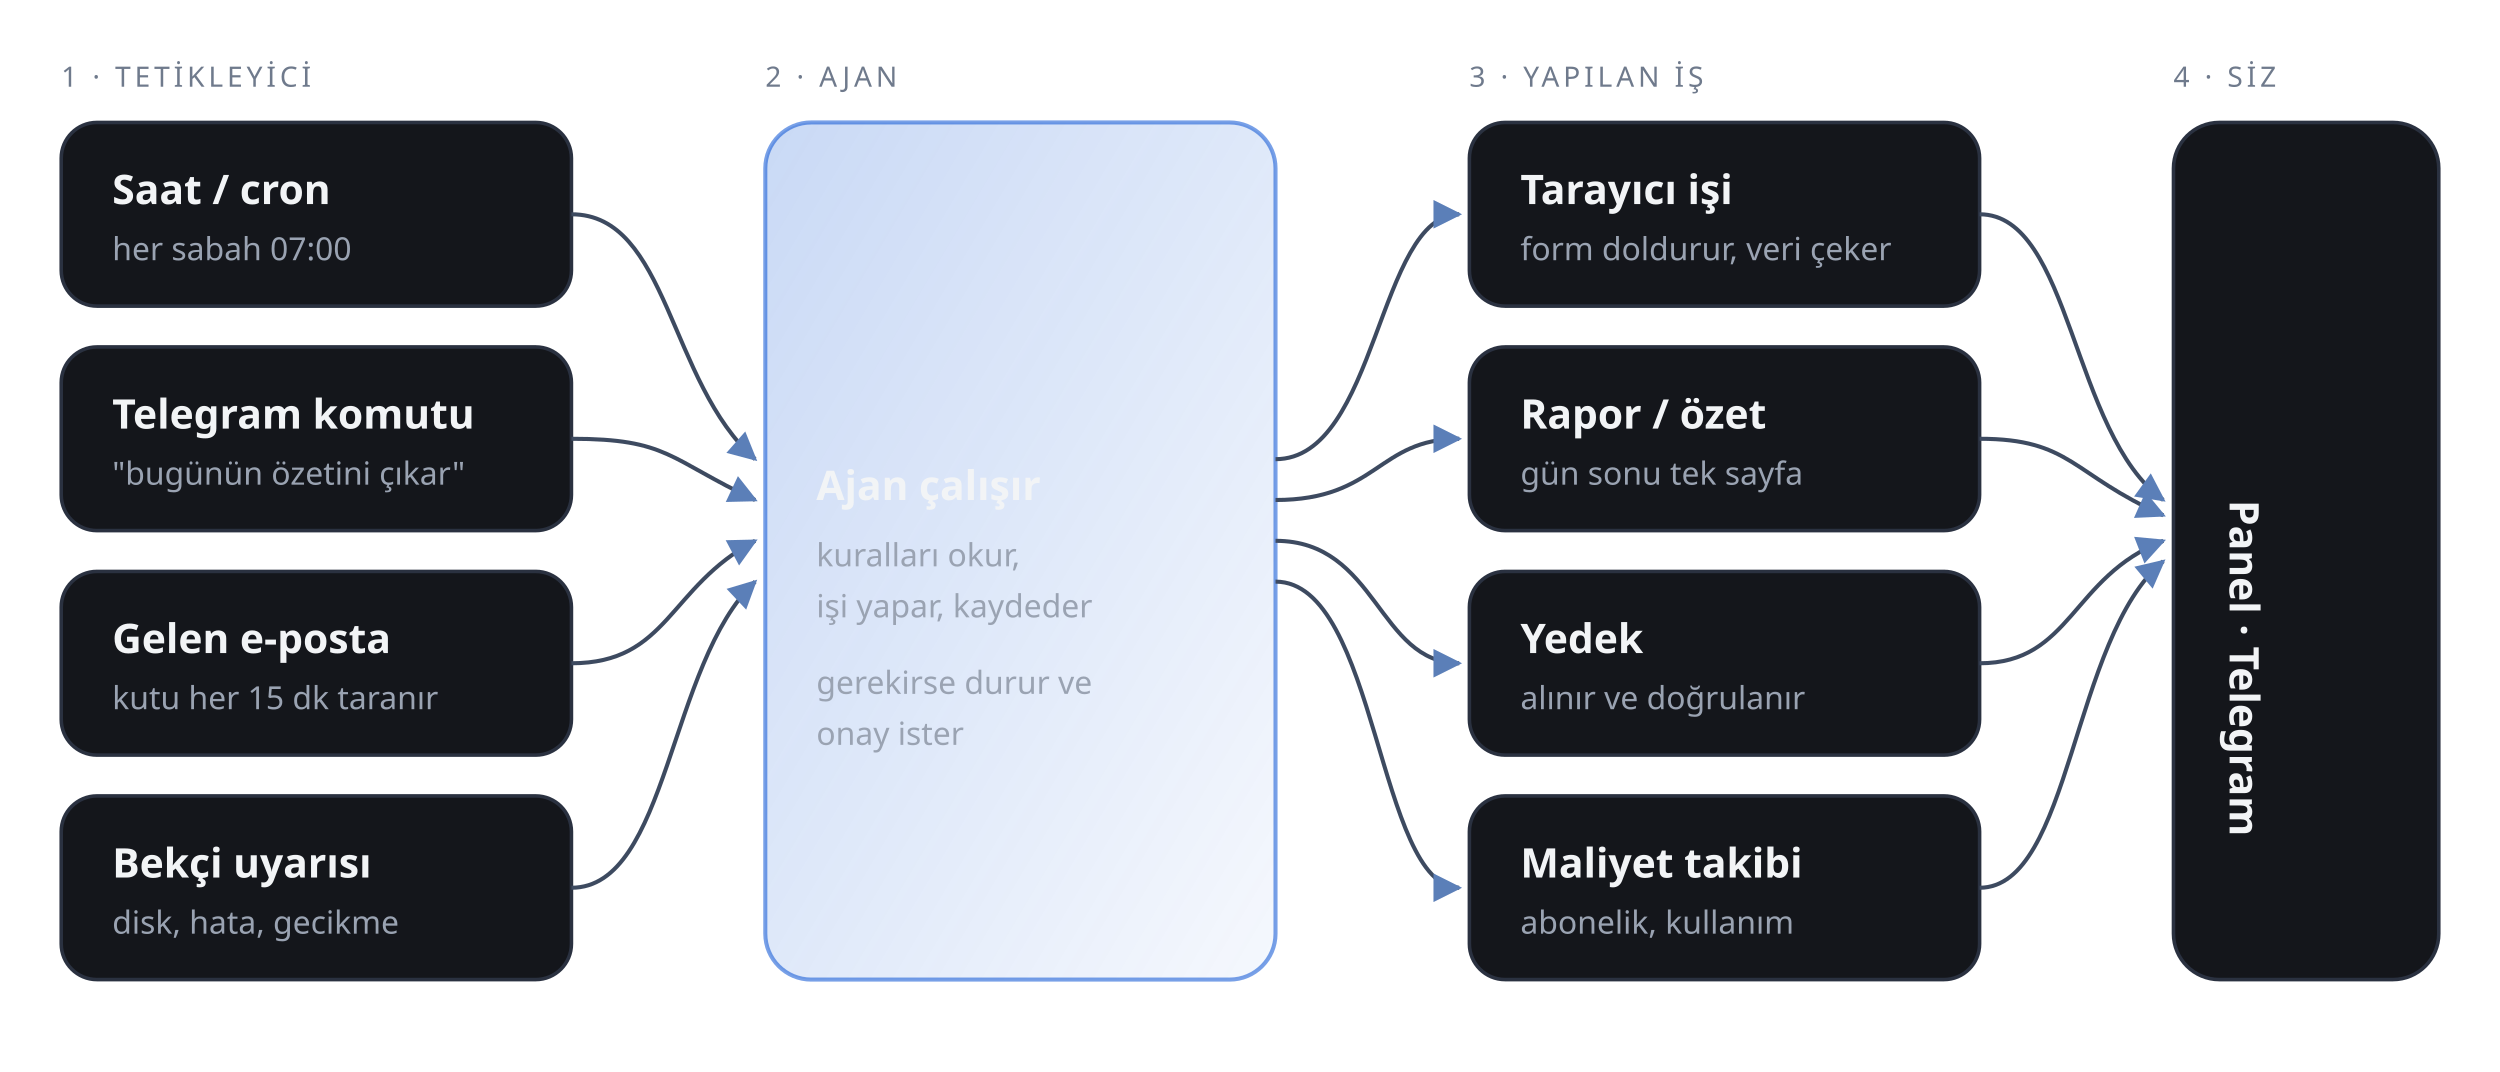
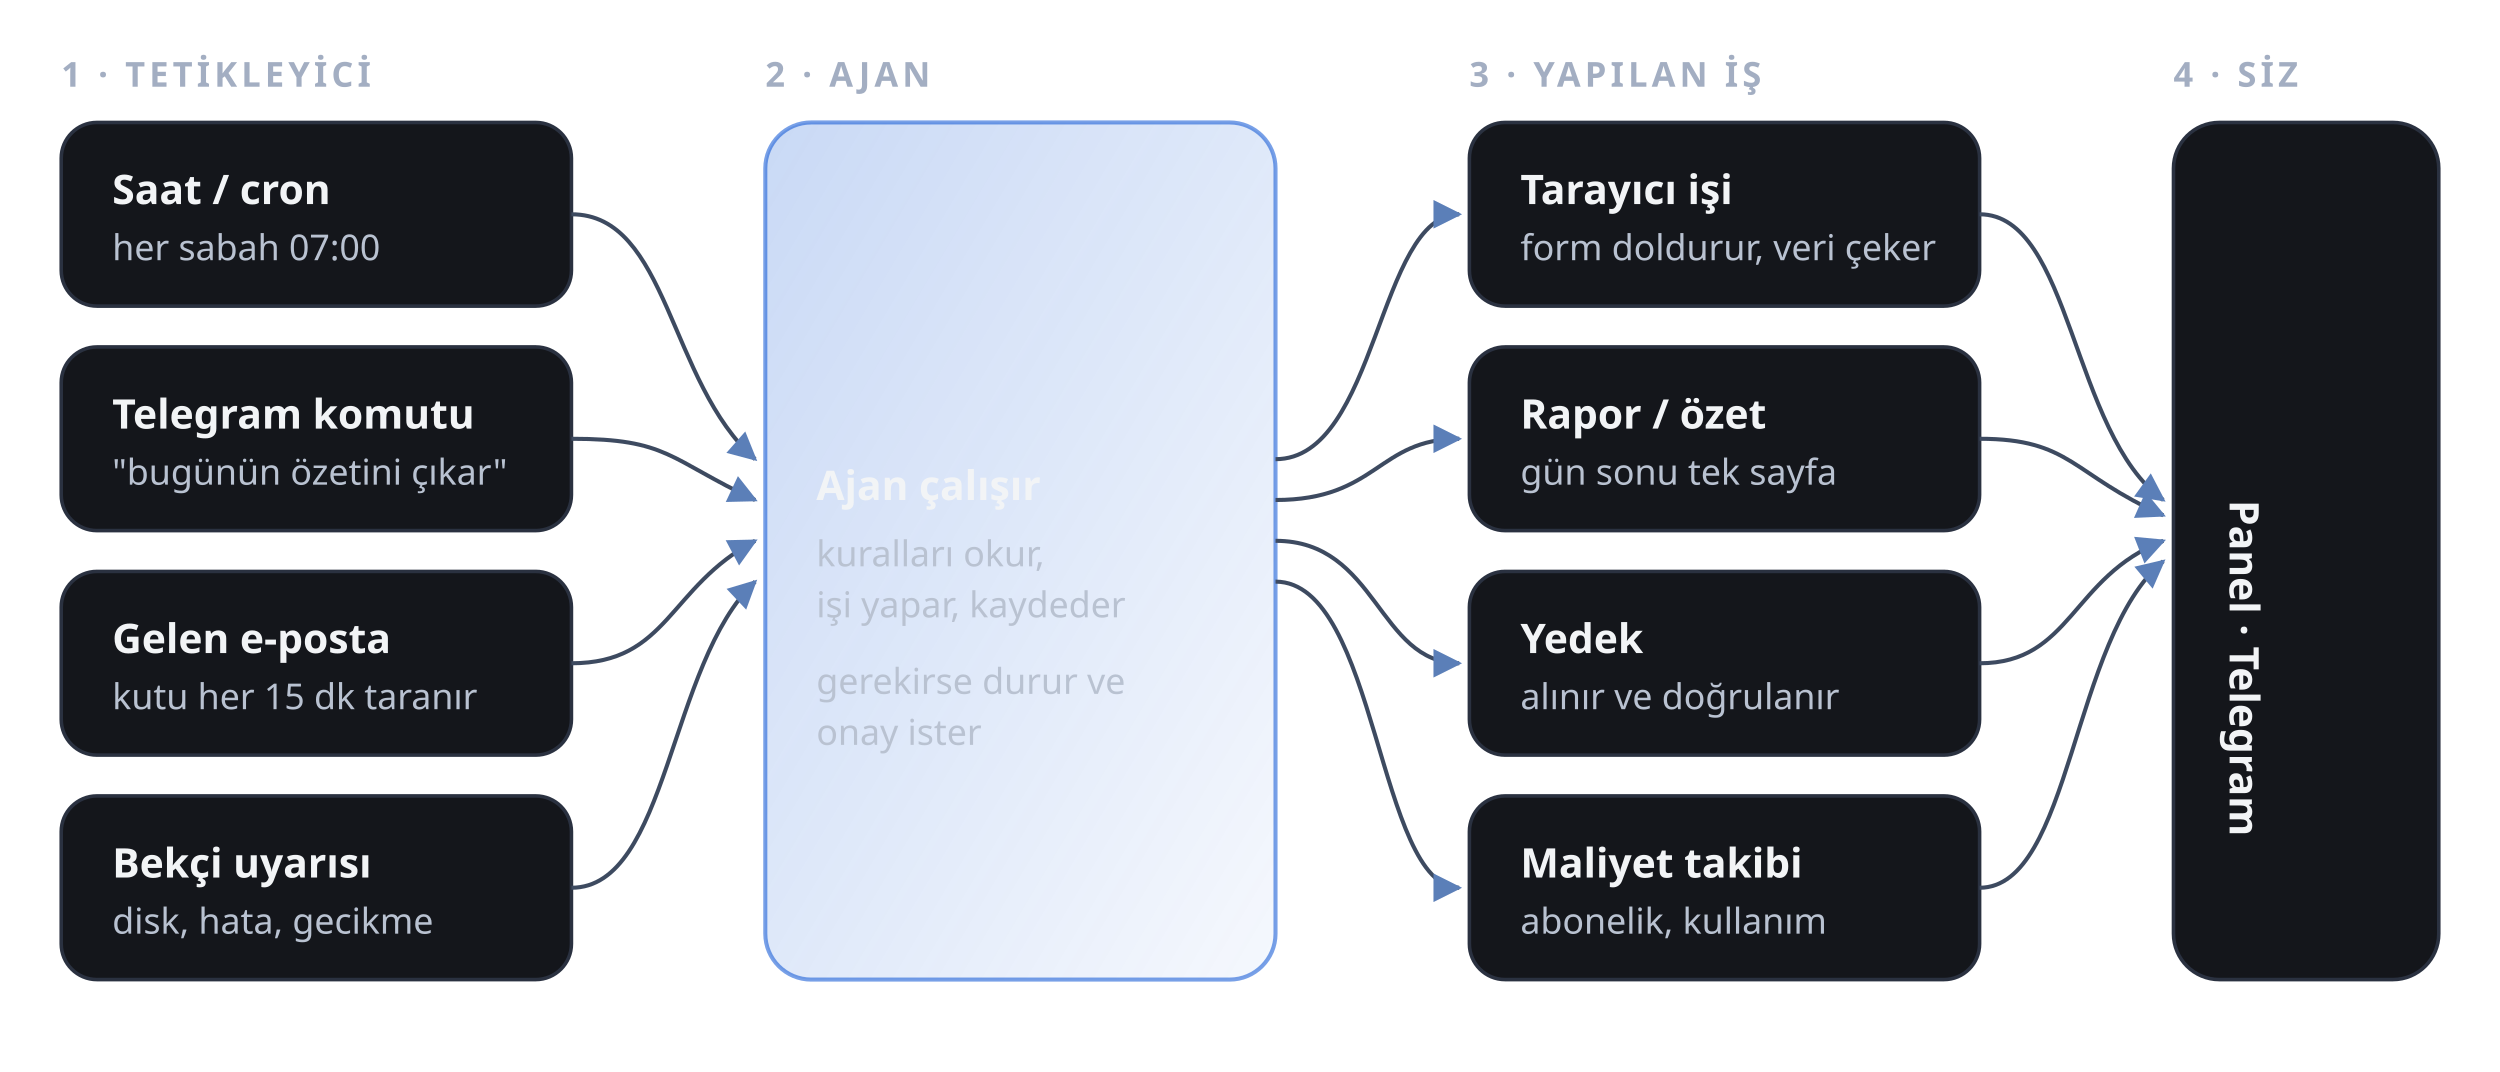
<svg xmlns="http://www.w3.org/2000/svg" viewBox="0 0 980 420" role="img" aria-label="AgentOS akış şeması: tetikleyiciler, ajan, işler ve panel">
  <defs>
    <linearGradient id="g1" x1="0" y1="0" x2="1" y2="1">
      <stop offset="0" stop-color="#0a53d3" stop-opacity=".22" />
      <stop offset="1" stop-color="#0a53d3" stop-opacity=".04" />
    </linearGradient>
    <marker id="ok" viewBox="0 0 10 10" refX="9" refY="5" markerWidth="7" markerHeight="7" orient="auto">
      <path d="M0 0 L10 5 L0 10 z" fill="#5b7fb8" />
    </marker>
    <style>
.k{fill:#14161b;stroke:#2a3140;stroke-width:1.4;rx:14}
.t{fill:#f2f4f6;font-family:'Space Grotesk',system-ui,sans-serif;font-size:16px;font-weight:600}
- .s{fill:#9aa3b2;font-family:'Space Grotesk',system-ui,sans-serif;font-size:12.5px}
- .l{fill:#6f7a8c;font-family:'Space Grotesk',system-ui,sans-serif;font-size:11px;letter-spacing:.14em;text-transform:uppercase}
+ .s{fill:#b9c2d1;font-family:'Space Grotesk',system-ui,sans-serif;font-size:14px}
+ .l{fill:#a3aec2;font-family:'Space Grotesk',system-ui,sans-serif;font-size:13.5px;font-weight:600;letter-spacing:.12em;text-transform:uppercase}
.c{stroke:#3a4considered;}
</style>
  </defs>
  <rect x="0" y="0" width="980" height="420" fill="none" />
  <text class="l" x="24" y="34">1 · TETİKLEYİCİ</text>
  <rect class="k" x="24" y="48" width="200" height="72" rx="14" />
  <text class="t" x="44" y="80">Saat / cron</text>
  <text class="s" x="44" y="102">her sabah 07:00</text>
  <rect class="k" x="24" y="136" width="200" height="72" rx="14" />
  <text class="t" x="44" y="168">Telegram komutu</text>
  <text class="s" x="44" y="190">"bugünün özetini çıkar"</text>
  <rect class="k" x="24" y="224" width="200" height="72" rx="14" />
  <text class="t" x="44" y="256">Gelen e-posta</text>
  <text class="s" x="44" y="278">kutu her 15 dk taranır</text>
  <rect class="k" x="24" y="312" width="200" height="72" rx="14" />
  <text class="t" x="44" y="344">Bekçi uyarısı</text>
  <text class="s" x="44" y="366">disk, hata, gecikme</text>
  <text class="l" x="300" y="34">2 · AJAN</text>
  <rect x="300" y="48" width="200" height="336" rx="18" fill="url(#g1)" stroke="#0a53d3" stroke-opacity=".55" stroke-width="1.6" />
  <text class="t" x="320" y="196" font-size="19">Ajan çalışır</text>
  <text class="s" x="320" y="222">kuralları okur,</text>
  <text class="s" x="320" y="242">işi yapar, kaydeder</text>
  <text class="s" x="320" y="272">gerekirse durur ve</text>
  <text class="s" x="320" y="292">onay ister</text>
  <text class="l" x="576" y="34">3 · YAPILAN İŞ</text>
  <rect class="k" x="576" y="48" width="200" height="72" rx="14" />
  <text class="t" x="596" y="80">Tarayıcı işi</text>
  <text class="s" x="596" y="102">form doldurur, veri çeker</text>
  <rect class="k" x="576" y="136" width="200" height="72" rx="14" />
  <text class="t" x="596" y="168">Rapor / özet</text>
  <text class="s" x="596" y="190">gün sonu tek sayfa</text>
  <rect class="k" x="576" y="224" width="200" height="72" rx="14" />
  <text class="t" x="596" y="256">Yedek</text>
  <text class="s" x="596" y="278">alınır ve doğrulanır</text>
  <rect class="k" x="576" y="312" width="200" height="72" rx="14" />
  <text class="t" x="596" y="344">Maliyet takibi</text>
  <text class="s" x="596" y="366">abonelik, kullanım</text>
  <text class="l" x="852" y="34">4 · SİZ</text>
  <rect x="852" y="48" width="104" height="336" rx="18" fill="#14161b" stroke="#2a3140" stroke-width="1.4" />
  <text class="t" x="874" y="196" transform="rotate(90 874 196)">Panel · Telegram</text>
  <g fill="none" stroke="#3d4a60" stroke-width="1.6" marker-end="url(#ok)">
    <path d="M224 84 C262 84 262 150 296 180" />
    <path d="M224 172 C262 172 262 180 296 196" />
    <path d="M224 260 C262 260 262 230 296 212" />
    <path d="M224 348 C262 348 262 260 296 228" />
    <path d="M500 180 C540 180 540 84 572 84" />
    <path d="M500 196 C540 196 540 172 572 172" />
    <path d="M500 212 C540 212 540 260 572 260" />
    <path d="M500 228 C540 228 540 348 572 348" />
    <path d="M776 84 C812 84 812 170 848 196" />
    <path d="M776 172 C812 172 812 186 848 202" />
    <path d="M776 260 C812 260 812 226 848 212" />
    <path d="M776 348 C812 348 812 250 848 220" />
  </g>
</svg>
